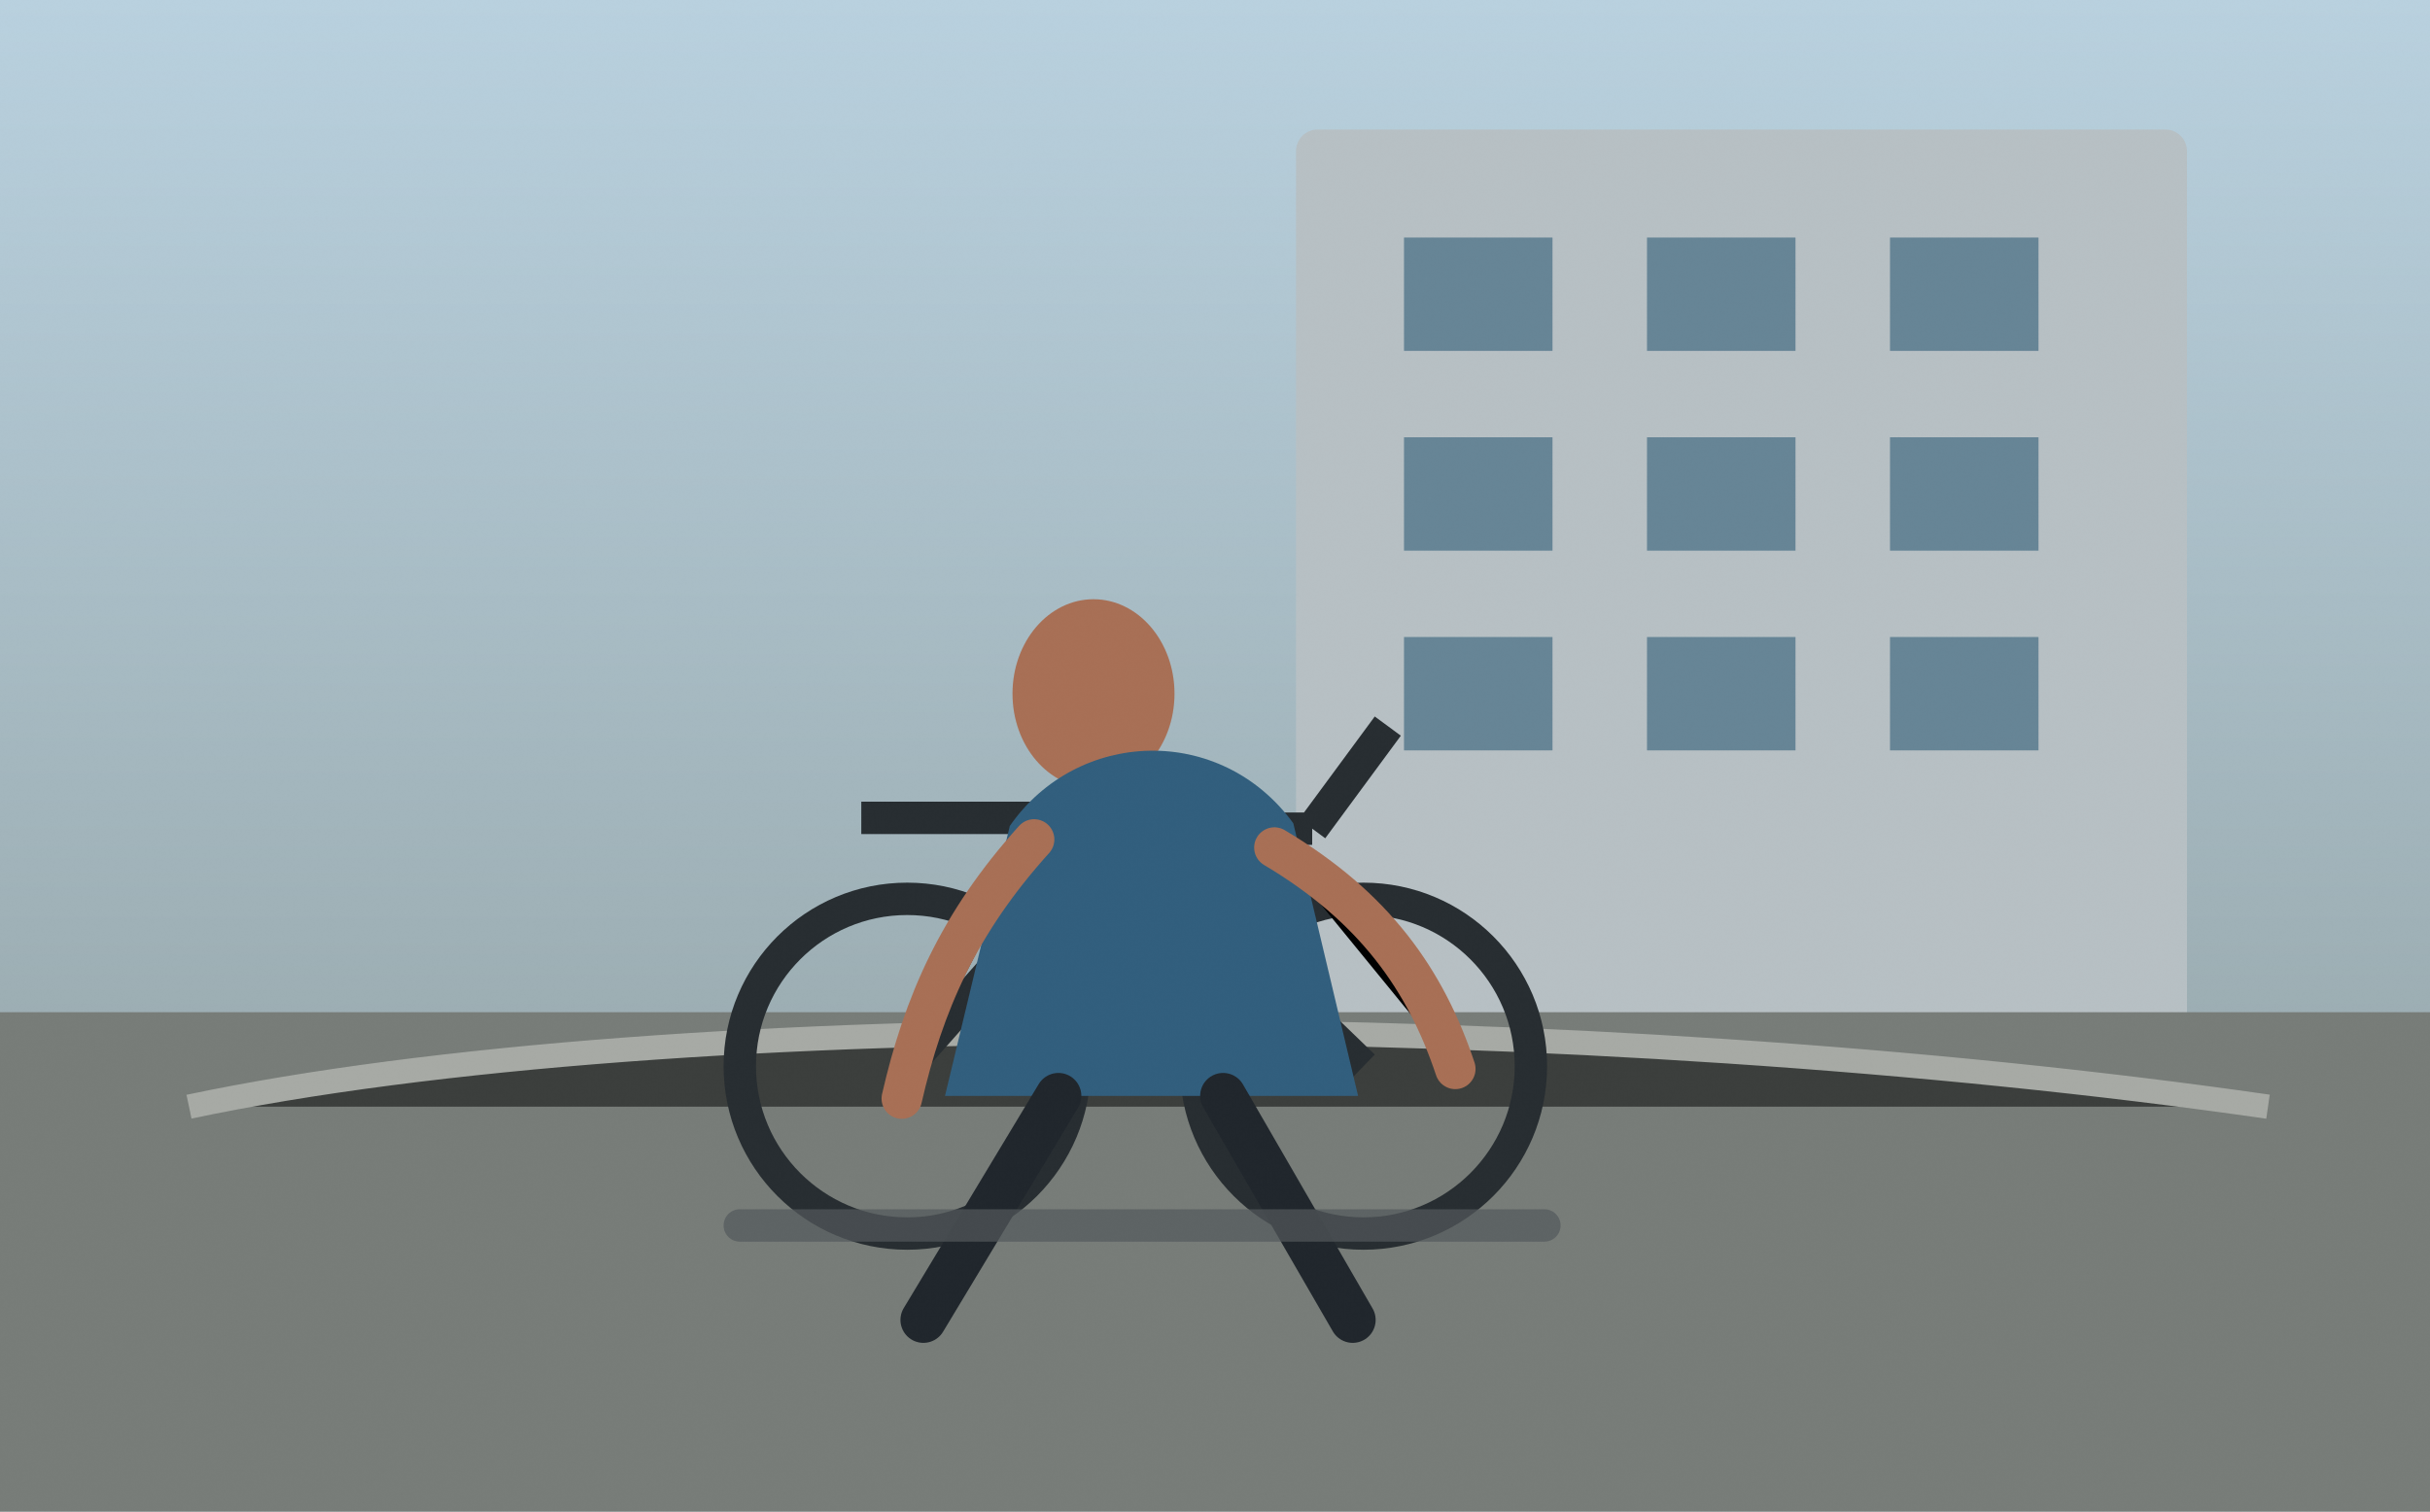
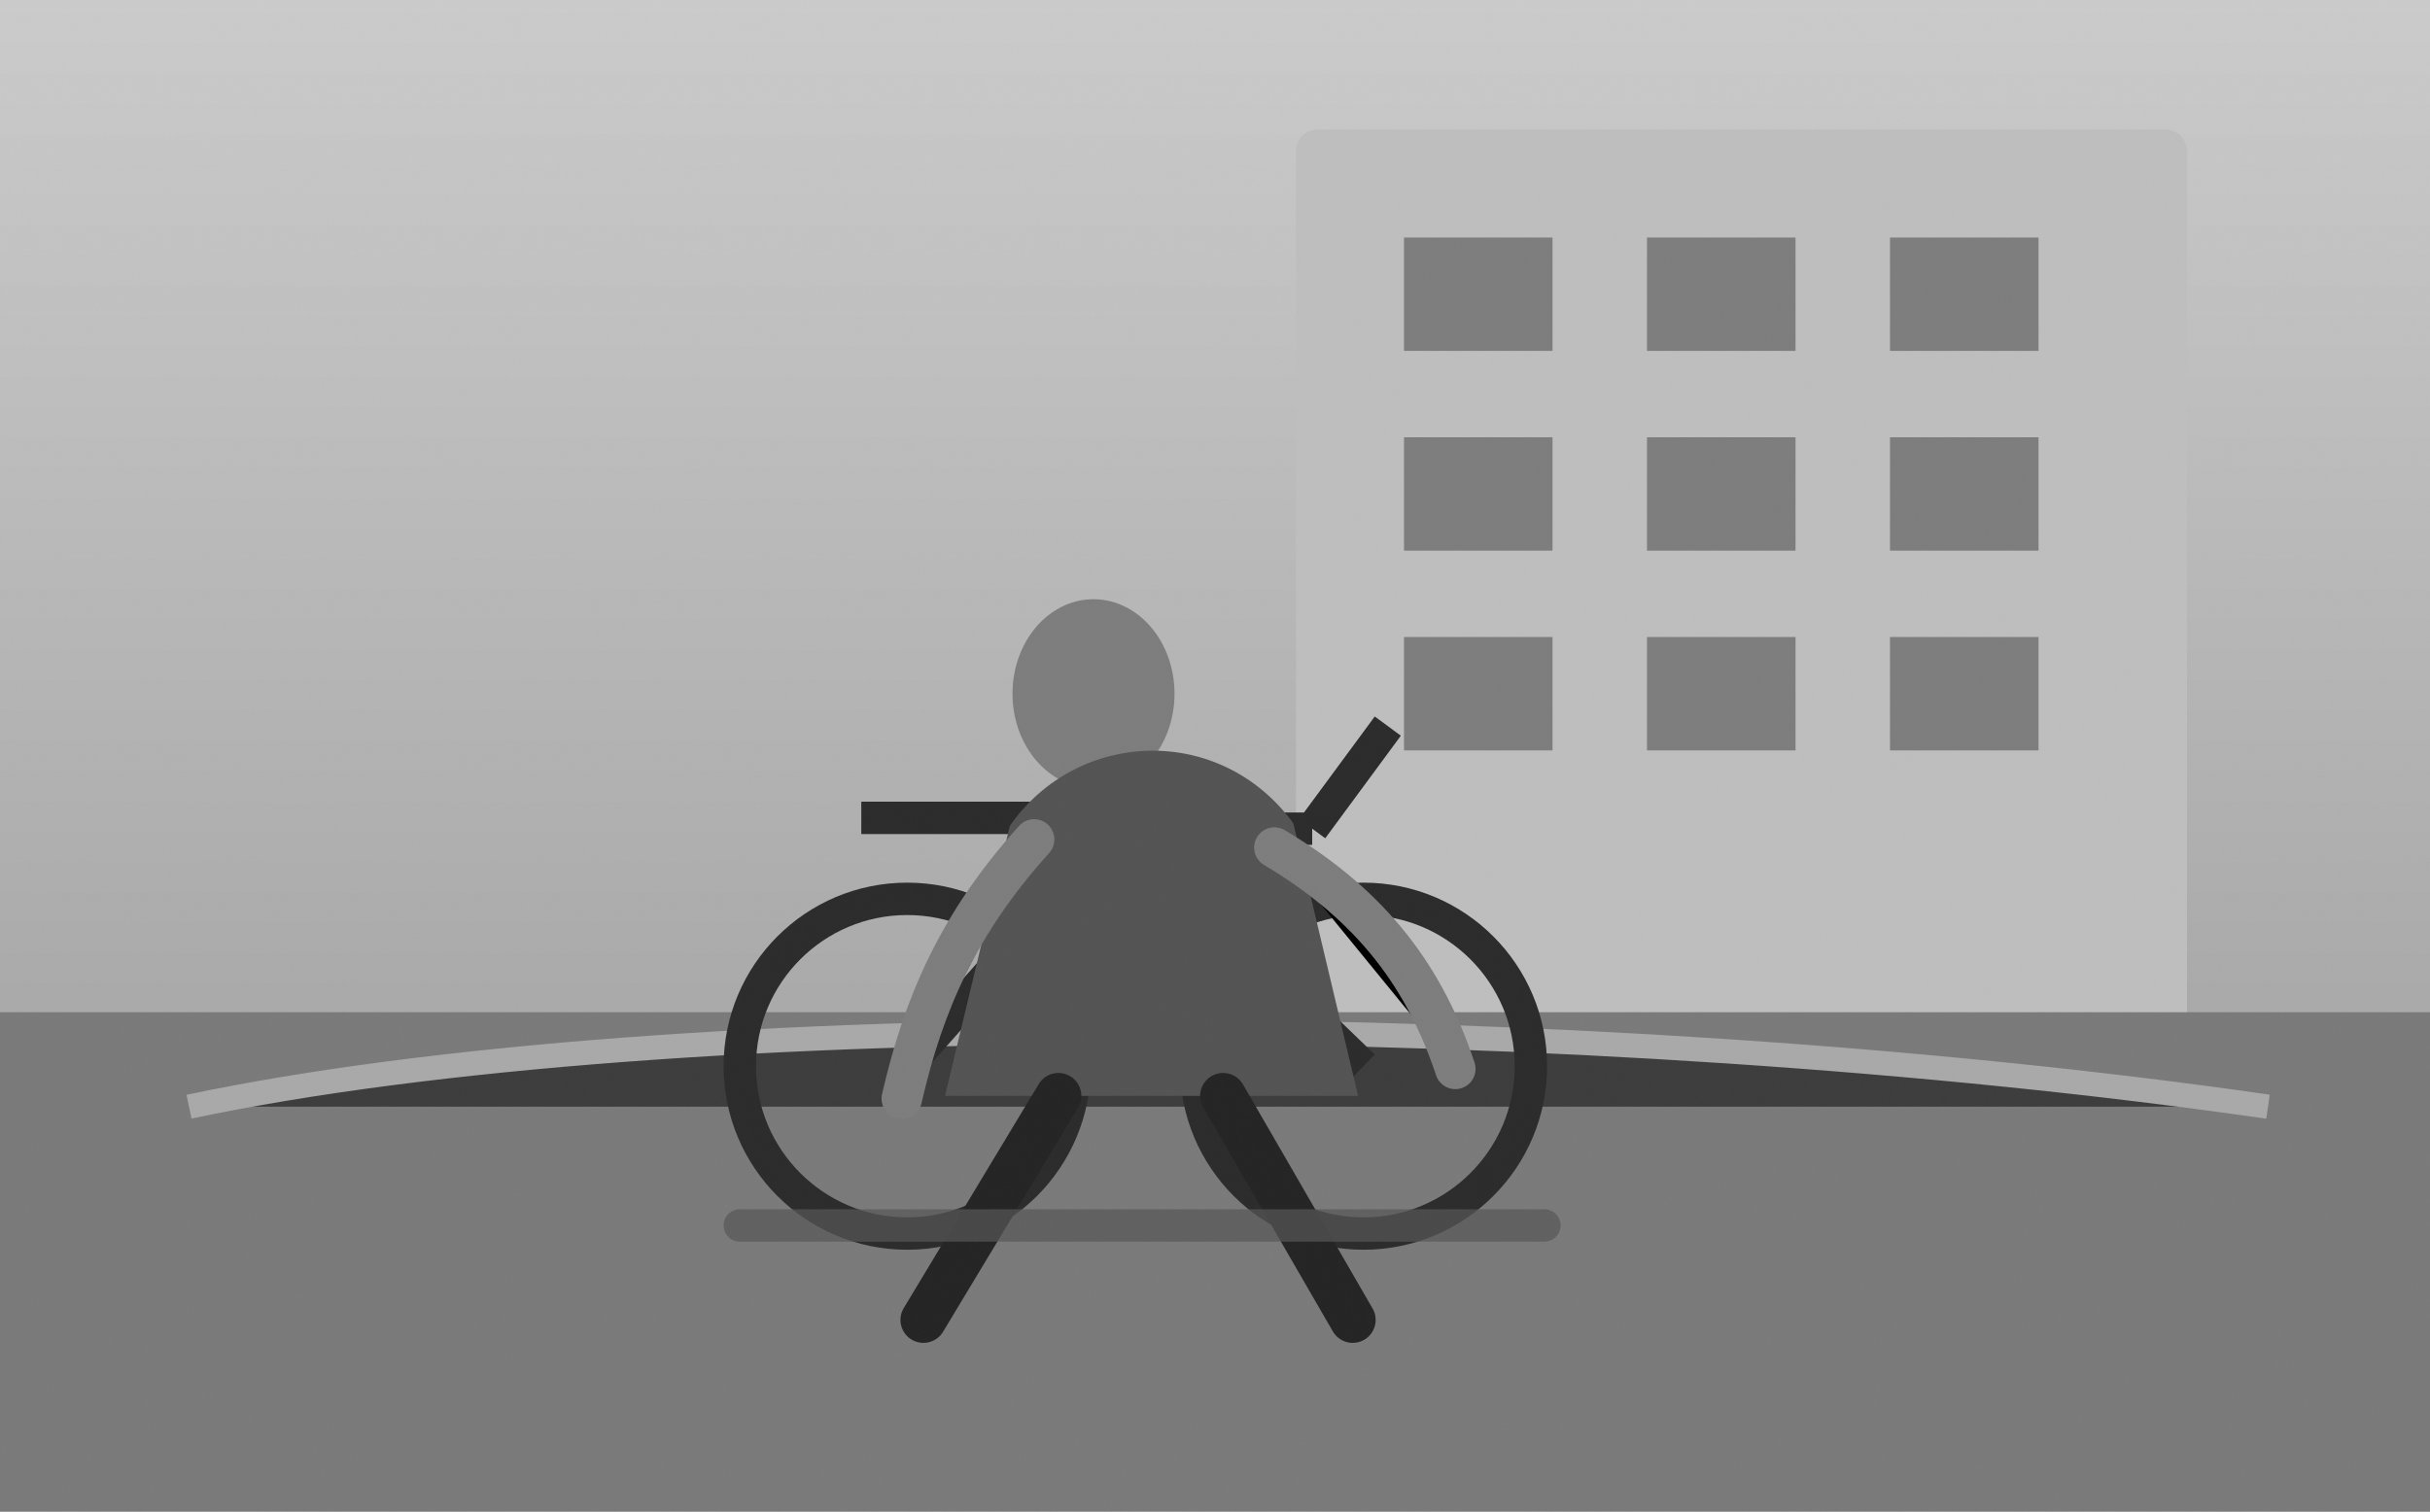
<svg xmlns="http://www.w3.org/2000/svg" viewBox="0 0 900 560" role="img" aria-labelledby="title desc">
  <defs>
    <linearGradient id="sky" x1="0" y1="0" x2="0" y2="1">
-       <stop stop-color="#b9d1df" />
-       <stop offset="1" stop-color="#8f9d9e" />
+       <stop stop-color="#cbcbcb" />
+       <stop offset="1" stop-color="#999999" />
    </linearGradient>
    <filter id="grain">
      <feTurbulence baseFrequency=".8" numOctaves="2" />
      <feColorMatrix type="saturate" values="0" />
      <feComponentTransfer>
        <feFuncA type="table" tableValues="0 .06" />
      </feComponentTransfer>
      <feBlend in="SourceGraphic" mode="multiply" />
    </filter>
  </defs>
  <rect width="900" height="560" fill="url(#sky)" />
-   <rect x="480" y="48" width="330" height="340" rx="8" fill="#b7c0c4" />
-   <g fill="#587a8e" opacity=".85">
+   <rect x="480" y="48" width="330" height="340" rx="8" fill="#bebebe" />
+   <g fill="#727272" opacity=".85">
    <rect x="520" y="88" width="55" height="42" />
    <rect x="610" y="88" width="55" height="42" />
    <rect x="700" y="88" width="55" height="42" />
    <rect x="520" y="162" width="55" height="42" />
    <rect x="610" y="162" width="55" height="42" />
    <rect x="700" y="162" width="55" height="42" />
    <rect x="520" y="236" width="55" height="42" />
    <rect x="610" y="236" width="55" height="42" />
    <rect x="700" y="236" width="55" height="42" />
  </g>
-   <rect y="375" width="900" height="185" fill="#777c78" />
-   <path d="M70 410c180-38 520-36 770 0" stroke="#d7d8d2" stroke-width="9" opacity=".5" />
-   <g fill="none" stroke="#272d31" stroke-width="12">
+   <rect y="375" width="900" height="185" fill="#7a7a7a" />
+   <path d="M70 410c180-38 520-36 770 0" stroke="#d7d7d7" stroke-width="9" opacity=".5" />
+   <g fill="none" stroke="#2c2c2c" stroke-width="12">
    <circle cx="336" cy="395" r="62" />
    <circle cx="505" cy="395" r="62" />
    <path d="M336 395l78-88 91 88M414 307l-23 88M414 307h72M486 307l28-38" />
    <path d="M319 303h70" />
  </g>
  <g>
-     <ellipse cx="405" cy="257" rx="30" ry="35" fill="#a86f55" />
-     <path d="M374 306c25-36 78-38 105-1l24 101H350z" fill="#315e7d" />
-     <path d="M472 314c37 22 56 49 67 82" stroke="#a86f55" stroke-width="15" stroke-linecap="round" />
-     <path d="M383 311c-28 31-41 61-49 96" stroke="#a86f55" stroke-width="15" stroke-linecap="round" />
-     <path d="M392 406l-50 83M453 406l48 83" stroke="#20262c" stroke-width="17" stroke-linecap="round" />
+     <ellipse cx="405" cy="257" rx="30" ry="35" fill="#7d7d7d" />
+     <path d="M374 306c25-36 78-38 105-1l24 101H350z" fill="#545454" />
+     <path d="M472 314c37 22 56 49 67 82" stroke="#7d7d7d" stroke-width="15" stroke-linecap="round" />
+     <path d="M383 311c-28 31-41 61-49 96" stroke="#7d7d7d" stroke-width="15" stroke-linecap="round" />
+     <path d="M392 406l-50 83M453 406l48 83" stroke="#252525" stroke-width="17" stroke-linecap="round" />
  </g>
-   <rect x="268" y="448" width="310" height="12" rx="6" fill="#52585b" opacity=".7" />
+   <rect x="268" y="448" width="310" height="12" rx="6" fill="#575757" opacity=".7" />
  <rect width="900" height="560" fill="transparent" filter="url(#grain)" opacity=".3" />
</svg>
